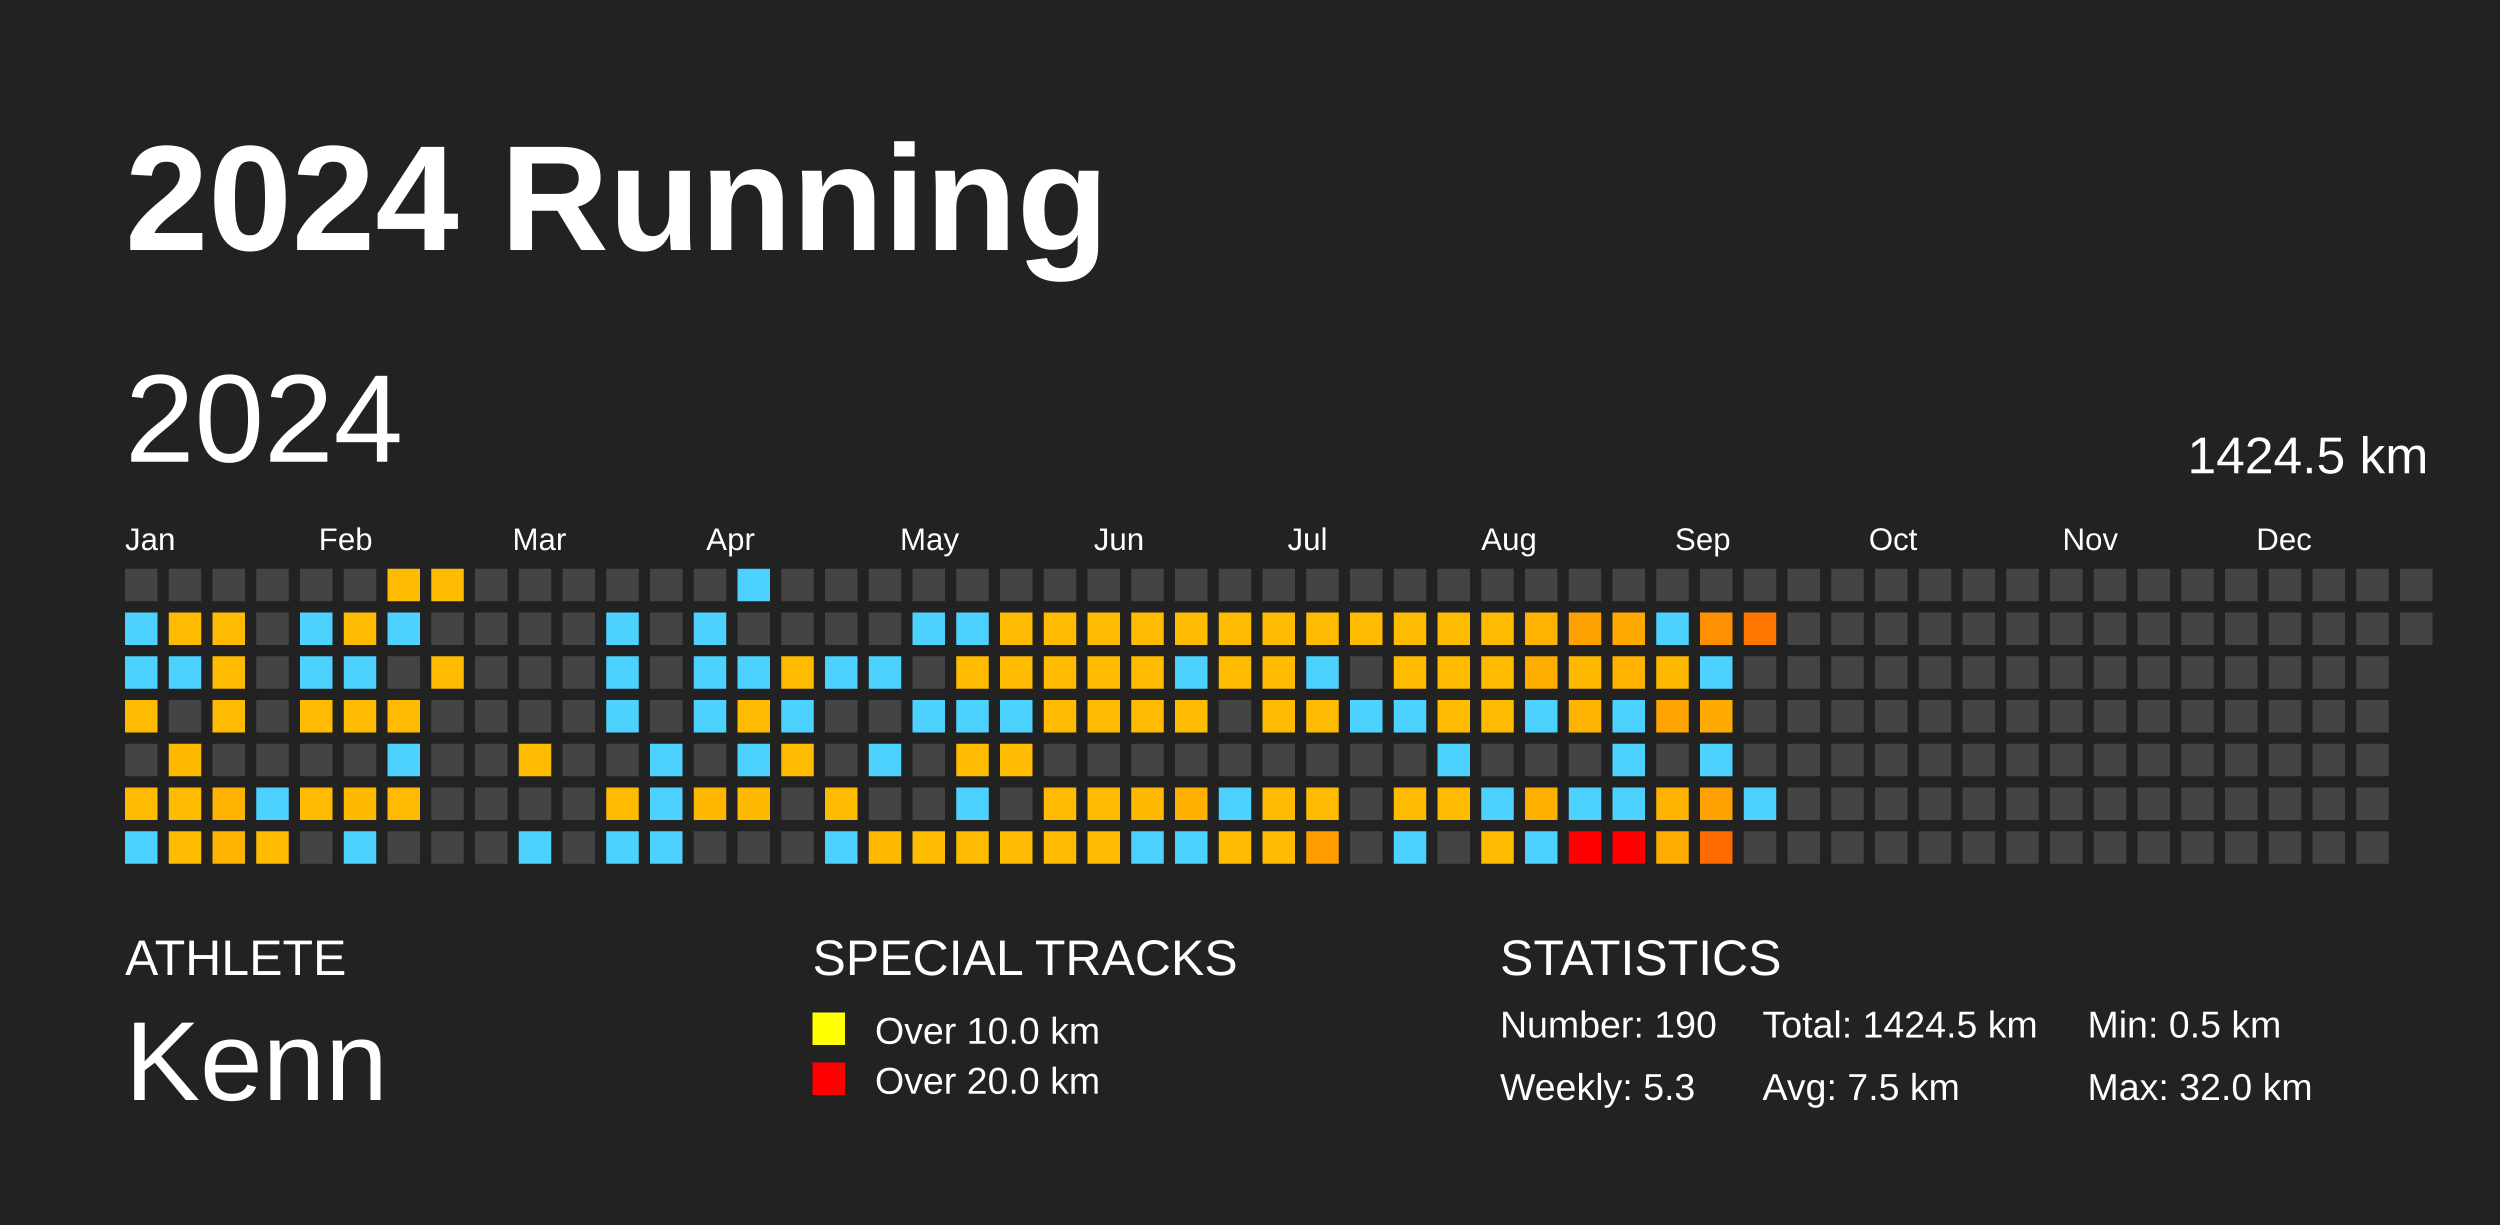
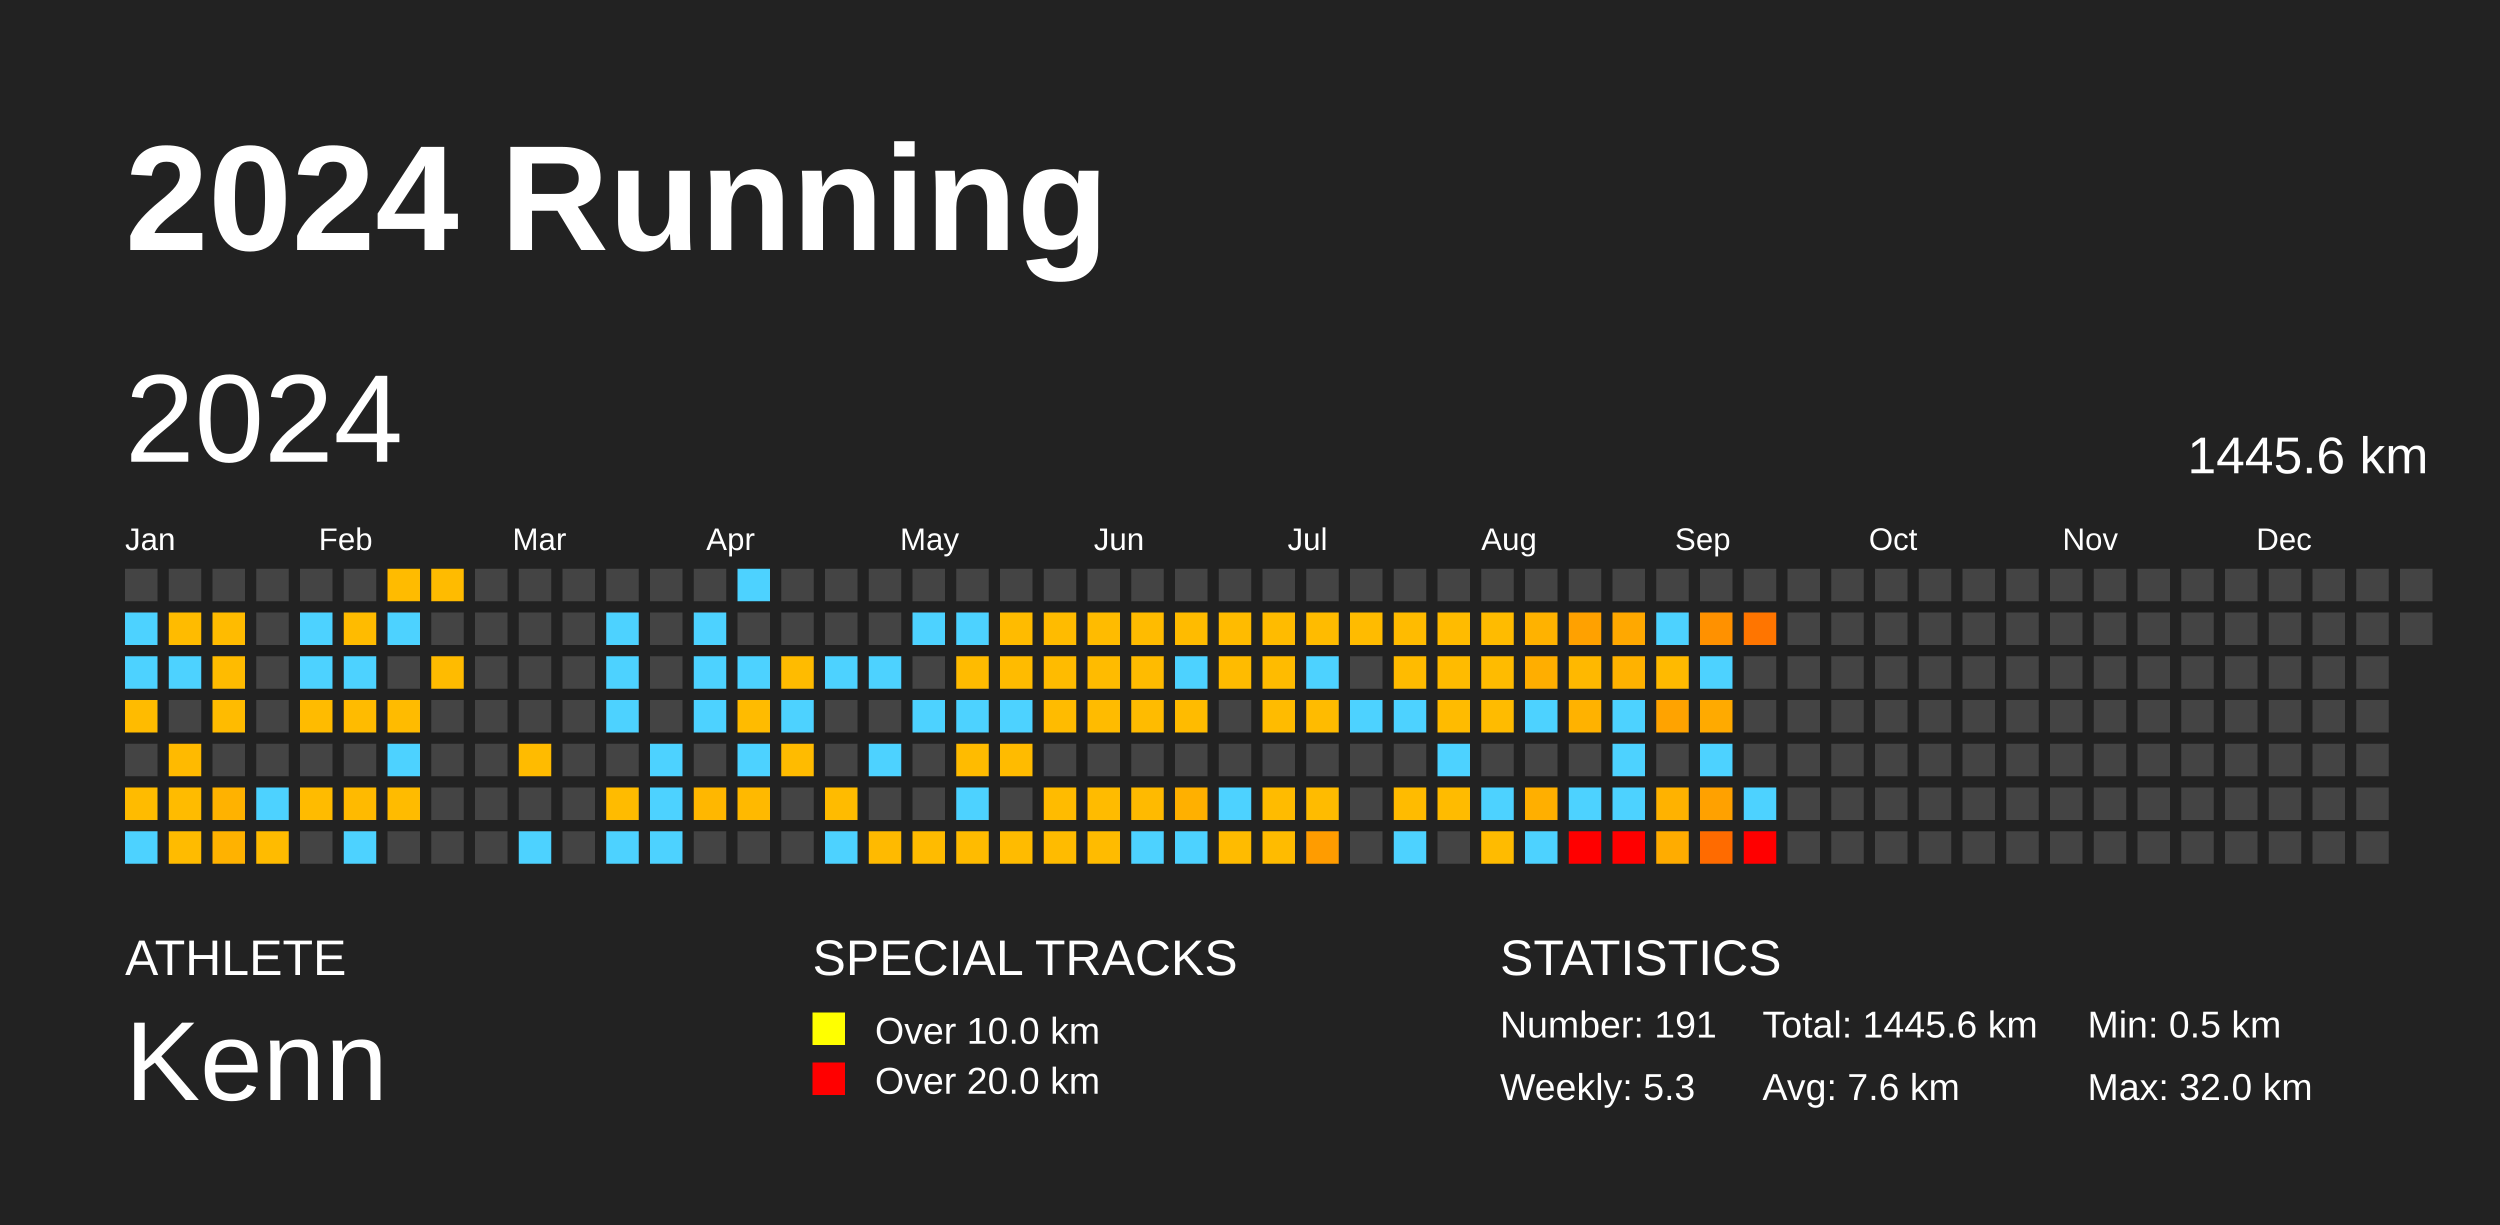
<svg xmlns="http://www.w3.org/2000/svg" baseProfile="full" height="98mm" version="1.1" viewBox="0,0,200,98" width="200mm">
  <defs />
  <rect fill="#222222" height="98" width="200" x="0" y="0" />
  <text fill="#FFFFFF" style="font-size:12px; font-family:Arial; font-weight:bold;" x="10" y="20">2024 Running</text>
  <text fill="#FFFFFF" style="font-size:4px; font-family:Arial" x="10" y="78">ATHLETE</text>
  <text fill="#FFFFFF" style="font-size:9px; font-family:Arial" x="10" y="88">Kenn</text>
  <text fill="#FFFFFF" style="font-size:4px; font-family:Arial" x="65" y="78">SPECIAL TRACKS</text>
  <rect fill="yellow" height="2.6" width="2.6" x="65" y="81" />
  <text fill="#FFFFFF" style="font-size:3px; font-family:Arial" x="70" y="83.5">Over 10.0 km</text>
  <rect fill="red" height="2.6" width="2.6" x="65" y="85" />
  <text fill="#FFFFFF" style="font-size:3px; font-family:Arial" x="70" y="87.5">Over 20.0 km</text>
  <text fill="#FFFFFF" style="font-size:4px; font-family:Arial" x="120" y="78">STATISTICS</text>
-   <text fill="#FFFFFF" style="font-size:3px; font-family:Arial" x="120" y="83">Number: 190</text>
+   <text fill="#FFFFFF" style="font-size:3px; font-family:Arial" x="120" y="83">Number: 191</text>
  <text fill="#FFFFFF" style="font-size:3px; font-family:Arial" x="120" y="88">Weekly: 5.3</text>
-   <text fill="#FFFFFF" style="font-size:3px; font-family:Arial" x="141" y="83">Total: 1424.5 km</text>
-   <text fill="#FFFFFF" style="font-size:3px; font-family:Arial" x="141" y="88">Avg: 7.5 km</text>
+   <text fill="#FFFFFF" style="font-size:3px; font-family:Arial" x="141" y="83">Total: 1445.6 km</text>
+   <text fill="#FFFFFF" style="font-size:3px; font-family:Arial" x="141" y="88">Avg: 7.6 km</text>
  <text fill="#FFFFFF" style="font-size:3px; font-family:Arial" x="167" y="83">Min: 0.5 km</text>
  <text fill="#FFFFFF" style="font-size:3px; font-family:Arial" x="167" y="88">Max: 32.0 km</text>
  <text dominant-baseline="hanging" fill="#FFFFFF" style="font-size:10.0px; font-family:Arial;" x="10" y="30">2024</text>
-   <text dominant-baseline="hanging" fill="#FFFFFF" style="font-size:4.125px; font-family:Arial;" x="175" y="35">1424.5 km</text>
+   <text dominant-baseline="hanging" fill="#FFFFFF" style="font-size:4.125px; font-family:Arial;" x="175" y="35">1445.6 km</text>
  <text fill="#FFFFFF" style="font-size:2.5px; font-family:Arial" x="10.0" y="44">Jan</text>
  <text fill="#FFFFFF" style="font-size:2.5px; font-family:Arial" x="25.5" y="44">Feb</text>
  <text fill="#FFFFFF" style="font-size:2.5px; font-family:Arial" x="41.0" y="44">Mar</text>
  <text fill="#FFFFFF" style="font-size:2.5px; font-family:Arial" x="56.5" y="44">Apr</text>
  <text fill="#FFFFFF" style="font-size:2.5px; font-family:Arial" x="72.0" y="44">May</text>
  <text fill="#FFFFFF" style="font-size:2.5px; font-family:Arial" x="87.5" y="44">Jun</text>
  <text fill="#FFFFFF" style="font-size:2.5px; font-family:Arial" x="103.0" y="44">Jul</text>
  <text fill="#FFFFFF" style="font-size:2.5px; font-family:Arial" x="118.5" y="44">Aug</text>
  <text fill="#FFFFFF" style="font-size:2.5px; font-family:Arial" x="134.0" y="44">Sep</text>
  <text fill="#FFFFFF" style="font-size:2.5px; font-family:Arial" x="149.5" y="44">Oct</text>
  <text fill="#FFFFFF" style="font-size:2.5px; font-family:Arial" x="165.0" y="44">Nov</text>
  <text fill="#FFFFFF" style="font-size:2.5px; font-family:Arial" x="180.5" y="44">Dec</text>
  <rect fill="#444444" height="2.6" width="2.6" x="10.0" y="45.5" />
  <rect fill="#4dd2ff" height="2.6" width="2.6" x="10.0" y="49.0" />
  <rect fill="#4dd2ff" height="2.6" width="2.6" x="10.0" y="52.5" />
  <rect fill="#ffbb00" height="2.6" width="2.6" x="10.0" y="56.0" />
  <rect fill="#444444" height="2.6" width="2.6" x="10.0" y="59.5" />
  <rect fill="#ffbb00" height="2.6" width="2.6" x="10.0" y="63.0" />
  <rect fill="#4dd2ff" height="2.6" width="2.6" x="10.0" y="66.5" />
  <rect fill="#444444" height="2.6" width="2.6" x="13.5" y="45.5" />
  <rect fill="#ffbb00" height="2.6" width="2.6" x="13.5" y="49.0" />
  <rect fill="#4dd2ff" height="2.6" width="2.6" x="13.5" y="52.5" />
  <rect fill="#444444" height="2.6" width="2.6" x="13.5" y="56.0" />
  <rect fill="#ffba00" height="2.6" width="2.6" x="13.5" y="59.5" />
  <rect fill="#ffbb00" height="2.6" width="2.6" x="13.5" y="63.0" />
  <rect fill="#ffbb00" height="2.6" width="2.6" x="13.5" y="66.5" />
  <rect fill="#444444" height="2.6" width="2.6" x="17.0" y="45.5" />
  <rect fill="#ffbb00" height="2.6" width="2.6" x="17.0" y="49.0" />
  <rect fill="#ffbb00" height="2.6" width="2.6" x="17.0" y="52.5" />
  <rect fill="#ffbb00" height="2.6" width="2.6" x="17.0" y="56.0" />
  <rect fill="#444444" height="2.6" width="2.6" x="17.0" y="59.5" />
  <rect fill="#ffb200" height="2.6" width="2.6" x="17.0" y="63.0" />
  <rect fill="#ffb200" height="2.6" width="2.6" x="17.0" y="66.5" />
  <rect fill="#444444" height="2.6" width="2.6" x="20.5" y="45.5" />
  <rect fill="#444444" height="2.6" width="2.6" x="20.5" y="49.0" />
  <rect fill="#444444" height="2.6" width="2.6" x="20.5" y="52.5" />
  <rect fill="#444444" height="2.6" width="2.6" x="20.5" y="56.0" />
  <rect fill="#444444" height="2.6" width="2.6" x="20.5" y="59.5" />
  <rect fill="#4dd2ff" height="2.6" width="2.6" x="20.5" y="63.0" />
  <rect fill="#ffbb00" height="2.6" width="2.6" x="20.5" y="66.5" />
  <rect fill="#444444" height="2.6" width="2.6" x="24.0" y="45.5" />
  <rect fill="#4dd2ff" height="2.6" width="2.6" x="24.0" y="49.0" />
  <rect fill="#4dd2ff" height="2.6" width="2.6" x="24.0" y="52.5" />
  <rect fill="#ffbb00" height="2.6" width="2.6" x="24.0" y="56.0" />
  <rect fill="#444444" height="2.6" width="2.6" x="24.0" y="59.5" />
  <rect fill="#ffbb00" height="2.6" width="2.6" x="24.0" y="63.0" />
  <rect fill="#444444" height="2.6" width="2.6" x="24.0" y="66.5" />
  <rect fill="#444444" height="2.6" width="2.6" x="27.5" y="45.5" />
  <rect fill="#ffbb00" height="2.6" width="2.6" x="27.5" y="49.0" />
  <rect fill="#4dd2ff" height="2.6" width="2.6" x="27.5" y="52.5" />
  <rect fill="#ffbb00" height="2.6" width="2.6" x="27.5" y="56.0" />
  <rect fill="#444444" height="2.6" width="2.6" x="27.5" y="59.5" />
  <rect fill="#ffba00" height="2.6" width="2.6" x="27.5" y="63.0" />
  <rect fill="#4dd2ff" height="2.6" width="2.6" x="27.5" y="66.5" />
  <rect fill="#ffbb00" height="2.6" width="2.6" x="31.0" y="45.5" />
  <rect fill="#4dd2ff" height="2.6" width="2.6" x="31.0" y="49.0" />
  <rect fill="#444444" height="2.6" width="2.6" x="31.0" y="52.5" />
  <rect fill="#ffbb00" height="2.6" width="2.6" x="31.0" y="56.0" />
  <rect fill="#4dd2ff" height="2.6" width="2.6" x="31.0" y="59.5" />
  <rect fill="#ffbb00" height="2.6" width="2.6" x="31.0" y="63.0" />
  <rect fill="#444444" height="2.6" width="2.6" x="31.0" y="66.5" />
  <rect fill="#ffbb00" height="2.6" width="2.6" x="34.5" y="45.5" />
  <rect fill="#444444" height="2.6" width="2.6" x="34.5" y="49.0" />
  <rect fill="#ffbb00" height="2.6" width="2.6" x="34.5" y="52.5" />
  <rect fill="#444444" height="2.6" width="2.6" x="34.5" y="56.0" />
  <rect fill="#444444" height="2.6" width="2.6" x="34.5" y="59.5" />
  <rect fill="#444444" height="2.6" width="2.6" x="34.5" y="63.0" />
  <rect fill="#444444" height="2.6" width="2.6" x="34.5" y="66.5" />
  <rect fill="#444444" height="2.6" width="2.6" x="38.0" y="45.5" />
  <rect fill="#444444" height="2.6" width="2.6" x="38.0" y="49.0" />
  <rect fill="#444444" height="2.6" width="2.6" x="38.0" y="52.5" />
  <rect fill="#444444" height="2.6" width="2.6" x="38.0" y="56.0" />
  <rect fill="#444444" height="2.6" width="2.6" x="38.0" y="59.5" />
  <rect fill="#444444" height="2.6" width="2.6" x="38.0" y="63.0" />
  <rect fill="#444444" height="2.6" width="2.6" x="38.0" y="66.5" />
  <rect fill="#444444" height="2.6" width="2.6" x="41.5" y="45.5" />
  <rect fill="#444444" height="2.6" width="2.6" x="41.5" y="49.0" />
  <rect fill="#444444" height="2.6" width="2.6" x="41.5" y="52.5" />
  <rect fill="#444444" height="2.6" width="2.6" x="41.5" y="56.0" />
  <rect fill="#ffbb00" height="2.6" width="2.6" x="41.5" y="59.5" />
  <rect fill="#444444" height="2.6" width="2.6" x="41.5" y="63.0" />
  <rect fill="#4dd2ff" height="2.6" width="2.6" x="41.5" y="66.5" />
  <rect fill="#444444" height="2.6" width="2.6" x="45.0" y="45.5" />
  <rect fill="#444444" height="2.6" width="2.6" x="45.0" y="49.0" />
  <rect fill="#444444" height="2.6" width="2.6" x="45.0" y="52.5" />
  <rect fill="#444444" height="2.6" width="2.6" x="45.0" y="56.0" />
  <rect fill="#444444" height="2.6" width="2.6" x="45.0" y="59.5" />
  <rect fill="#444444" height="2.6" width="2.6" x="45.0" y="63.0" />
  <rect fill="#444444" height="2.6" width="2.6" x="45.0" y="66.5" />
  <rect fill="#444444" height="2.6" width="2.6" x="48.5" y="45.5" />
  <rect fill="#4dd2ff" height="2.6" width="2.6" x="48.5" y="49.0" />
  <rect fill="#4dd2ff" height="2.6" width="2.6" x="48.5" y="52.5" />
  <rect fill="#4dd2ff" height="2.6" width="2.6" x="48.5" y="56.0" />
  <rect fill="#444444" height="2.6" width="2.6" x="48.5" y="59.5" />
  <rect fill="#ffbb00" height="2.6" width="2.6" x="48.5" y="63.0" />
  <rect fill="#4dd2ff" height="2.6" width="2.6" x="48.5" y="66.5" />
  <rect fill="#444444" height="2.6" width="2.6" x="52.0" y="45.5" />
  <rect fill="#444444" height="2.6" width="2.6" x="52.0" y="49.0" />
  <rect fill="#444444" height="2.6" width="2.6" x="52.0" y="52.5" />
  <rect fill="#444444" height="2.6" width="2.6" x="52.0" y="56.0" />
  <rect fill="#4dd2ff" height="2.6" width="2.6" x="52.0" y="59.5" />
  <rect fill="#4dd2ff" height="2.6" width="2.6" x="52.0" y="63.0" />
  <rect fill="#4dd2ff" height="2.6" width="2.6" x="52.0" y="66.5" />
  <rect fill="#444444" height="2.6" width="2.6" x="55.5" y="45.5" />
  <rect fill="#4dd2ff" height="2.6" width="2.6" x="55.5" y="49.0" />
  <rect fill="#4dd2ff" height="2.6" width="2.6" x="55.5" y="52.5" />
  <rect fill="#4dd2ff" height="2.6" width="2.6" x="55.5" y="56.0" />
  <rect fill="#444444" height="2.6" width="2.6" x="55.5" y="59.5" />
  <rect fill="#ffb700" height="2.6" width="2.6" x="55.5" y="63.0" />
  <rect fill="#444444" height="2.6" width="2.6" x="55.5" y="66.5" />
  <rect fill="#4dd2ff" height="2.6" width="2.6" x="59.0" y="45.5" />
  <rect fill="#444444" height="2.6" width="2.6" x="59.0" y="49.0" />
  <rect fill="#4dd2ff" height="2.6" width="2.6" x="59.0" y="52.5" />
  <rect fill="#ffbb00" height="2.6" width="2.6" x="59.0" y="56.0" />
  <rect fill="#4dd2ff" height="2.6" width="2.6" x="59.0" y="59.5" />
  <rect fill="#ffb900" height="2.6" width="2.6" x="59.0" y="63.0" />
  <rect fill="#444444" height="2.6" width="2.6" x="59.0" y="66.5" />
  <rect fill="#444444" height="2.6" width="2.6" x="62.5" y="45.5" />
  <rect fill="#444444" height="2.6" width="2.6" x="62.5" y="49.0" />
  <rect fill="#ffbb00" height="2.6" width="2.6" x="62.5" y="52.5" />
  <rect fill="#4dd2ff" height="2.6" width="2.6" x="62.5" y="56.0" />
  <rect fill="#ffbb00" height="2.6" width="2.6" x="62.5" y="59.5" />
  <rect fill="#444444" height="2.6" width="2.6" x="62.5" y="63.0" />
  <rect fill="#444444" height="2.6" width="2.6" x="62.5" y="66.5" />
  <rect fill="#444444" height="2.6" width="2.6" x="66.0" y="45.5" />
  <rect fill="#444444" height="2.6" width="2.6" x="66.0" y="49.0" />
  <rect fill="#4dd2ff" height="2.6" width="2.6" x="66.0" y="52.5" />
  <rect fill="#444444" height="2.6" width="2.6" x="66.0" y="56.0" />
  <rect fill="#444444" height="2.6" width="2.6" x="66.0" y="59.5" />
  <rect fill="#ffbb00" height="2.6" width="2.6" x="66.0" y="63.0" />
  <rect fill="#4dd2ff" height="2.6" width="2.6" x="66.0" y="66.5" />
  <rect fill="#444444" height="2.6" width="2.6" x="69.5" y="45.5" />
  <rect fill="#444444" height="2.6" width="2.6" x="69.5" y="49.0" />
  <rect fill="#4dd2ff" height="2.6" width="2.6" x="69.5" y="52.5" />
  <rect fill="#444444" height="2.6" width="2.6" x="69.5" y="56.0" />
  <rect fill="#4dd2ff" height="2.6" width="2.6" x="69.5" y="59.5" />
  <rect fill="#444444" height="2.6" width="2.6" x="69.5" y="63.0" />
  <rect fill="#ffba00" height="2.6" width="2.6" x="69.5" y="66.5" />
  <rect fill="#444444" height="2.6" width="2.6" x="73.0" y="45.5" />
  <rect fill="#4dd2ff" height="2.6" width="2.6" x="73.0" y="49.0" />
  <rect fill="#444444" height="2.6" width="2.6" x="73.0" y="52.5" />
  <rect fill="#4dd2ff" height="2.6" width="2.6" x="73.0" y="56.0" />
  <rect fill="#444444" height="2.6" width="2.6" x="73.0" y="59.5" />
  <rect fill="#444444" height="2.6" width="2.6" x="73.0" y="63.0" />
  <rect fill="#ffbb00" height="2.6" width="2.6" x="73.0" y="66.5" />
  <rect fill="#444444" height="2.6" width="2.6" x="76.5" y="45.5" />
  <rect fill="#4dd2ff" height="2.6" width="2.6" x="76.5" y="49.0" />
  <rect fill="#ffbb00" height="2.6" width="2.6" x="76.5" y="52.5" />
  <rect fill="#4dd2ff" height="2.6" width="2.6" x="76.5" y="56.0" />
  <rect fill="#ffbb00" height="2.6" width="2.6" x="76.5" y="59.5" />
  <rect fill="#4dd2ff" height="2.6" width="2.6" x="76.5" y="63.0" />
  <rect fill="#ffbb00" height="2.6" width="2.6" x="76.5" y="66.5" />
  <rect fill="#444444" height="2.6" width="2.6" x="80.0" y="45.5" />
  <rect fill="#ffbb00" height="2.6" width="2.6" x="80.0" y="49.0" />
  <rect fill="#ffbb00" height="2.6" width="2.6" x="80.0" y="52.5" />
  <rect fill="#4dd2ff" height="2.6" width="2.6" x="80.0" y="56.0" />
  <rect fill="#ffbb00" height="2.6" width="2.6" x="80.0" y="59.5" />
  <rect fill="#444444" height="2.6" width="2.6" x="80.0" y="63.0" />
  <rect fill="#ffbb00" height="2.6" width="2.6" x="80.0" y="66.5" />
  <rect fill="#444444" height="2.6" width="2.6" x="83.5" y="45.5" />
  <rect fill="#ffbb00" height="2.6" width="2.6" x="83.5" y="49.0" />
  <rect fill="#ffbb00" height="2.6" width="2.6" x="83.5" y="52.5" />
  <rect fill="#ffbb00" height="2.6" width="2.6" x="83.5" y="56.0" />
  <rect fill="#444444" height="2.6" width="2.6" x="83.5" y="59.5" />
  <rect fill="#ffbb00" height="2.6" width="2.6" x="83.5" y="63.0" />
  <rect fill="#ffbb00" height="2.6" width="2.6" x="83.5" y="66.5" />
  <rect fill="#444444" height="2.6" width="2.6" x="87.0" y="45.5" />
  <rect fill="#ffbb00" height="2.6" width="2.6" x="87.0" y="49.0" />
  <rect fill="#ffbb00" height="2.6" width="2.6" x="87.0" y="52.5" />
  <rect fill="#ffbb00" height="2.6" width="2.6" x="87.0" y="56.0" />
  <rect fill="#444444" height="2.6" width="2.6" x="87.0" y="59.5" />
  <rect fill="#ffbb00" height="2.6" width="2.6" x="87.0" y="63.0" />
  <rect fill="#ffbb00" height="2.6" width="2.6" x="87.0" y="66.5" />
  <rect fill="#444444" height="2.6" width="2.6" x="90.5" y="45.5" />
  <rect fill="#ffbb00" height="2.6" width="2.6" x="90.5" y="49.0" />
  <rect fill="#ffbb00" height="2.6" width="2.6" x="90.5" y="52.5" />
  <rect fill="#ffbb00" height="2.6" width="2.6" x="90.5" y="56.0" />
  <rect fill="#444444" height="2.6" width="2.6" x="90.5" y="59.5" />
  <rect fill="#ffba00" height="2.6" width="2.6" x="90.5" y="63.0" />
  <rect fill="#4dd2ff" height="2.6" width="2.6" x="90.5" y="66.5" />
  <rect fill="#444444" height="2.6" width="2.6" x="94.0" y="45.5" />
  <rect fill="#ffbb00" height="2.6" width="2.6" x="94.0" y="49.0" />
  <rect fill="#4dd2ff" height="2.6" width="2.6" x="94.0" y="52.5" />
  <rect fill="#ffbb00" height="2.6" width="2.6" x="94.0" y="56.0" />
  <rect fill="#444444" height="2.6" width="2.6" x="94.0" y="59.5" />
  <rect fill="#ffb000" height="2.6" width="2.6" x="94.0" y="63.0" />
  <rect fill="#4dd2ff" height="2.6" width="2.6" x="94.0" y="66.5" />
  <rect fill="#444444" height="2.6" width="2.6" x="97.5" y="45.5" />
  <rect fill="#ffbb00" height="2.6" width="2.6" x="97.5" y="49.0" />
  <rect fill="#ffbb00" height="2.6" width="2.6" x="97.5" y="52.5" />
  <rect fill="#444444" height="2.6" width="2.6" x="97.5" y="56.0" />
  <rect fill="#444444" height="2.6" width="2.6" x="97.5" y="59.5" />
  <rect fill="#4dd2ff" height="2.6" width="2.6" x="97.5" y="63.0" />
  <rect fill="#ffbb00" height="2.6" width="2.6" x="97.5" y="66.5" />
  <rect fill="#444444" height="2.6" width="2.6" x="101.0" y="45.5" />
  <rect fill="#ffbb00" height="2.6" width="2.6" x="101.0" y="49.0" />
  <rect fill="#ffbb00" height="2.6" width="2.6" x="101.0" y="52.5" />
  <rect fill="#ffbb00" height="2.6" width="2.6" x="101.0" y="56.0" />
  <rect fill="#444444" height="2.6" width="2.6" x="101.0" y="59.5" />
  <rect fill="#ffbb00" height="2.6" width="2.6" x="101.0" y="63.0" />
  <rect fill="#ffbb00" height="2.6" width="2.6" x="101.0" y="66.5" />
  <rect fill="#444444" height="2.6" width="2.6" x="104.5" y="45.5" />
  <rect fill="#ffbb00" height="2.6" width="2.6" x="104.5" y="49.0" />
  <rect fill="#4dd2ff" height="2.6" width="2.6" x="104.5" y="52.5" />
  <rect fill="#ffbb00" height="2.6" width="2.6" x="104.5" y="56.0" />
  <rect fill="#444444" height="2.6" width="2.6" x="104.5" y="59.5" />
  <rect fill="#ffbb00" height="2.6" width="2.6" x="104.5" y="63.0" />
  <rect fill="#ff9c00" height="2.6" width="2.6" x="104.5" y="66.5" />
  <rect fill="#444444" height="2.6" width="2.6" x="108.0" y="45.5" />
  <rect fill="#ffbb00" height="2.6" width="2.6" x="108.0" y="49.0" />
  <rect fill="#444444" height="2.6" width="2.6" x="108.0" y="52.5" />
  <rect fill="#4dd2ff" height="2.6" width="2.6" x="108.0" y="56.0" />
  <rect fill="#444444" height="2.6" width="2.6" x="108.0" y="59.5" />
  <rect fill="#444444" height="2.6" width="2.6" x="108.0" y="63.0" />
  <rect fill="#444444" height="2.6" width="2.6" x="108.0" y="66.5" />
  <rect fill="#444444" height="2.6" width="2.6" x="111.5" y="45.5" />
  <rect fill="#ffbb00" height="2.6" width="2.6" x="111.5" y="49.0" />
  <rect fill="#ffbb00" height="2.6" width="2.6" x="111.5" y="52.5" />
  <rect fill="#4dd2ff" height="2.6" width="2.6" x="111.5" y="56.0" />
  <rect fill="#444444" height="2.6" width="2.6" x="111.5" y="59.5" />
  <rect fill="#ffbb00" height="2.6" width="2.6" x="111.5" y="63.0" />
  <rect fill="#4dd2ff" height="2.6" width="2.6" x="111.5" y="66.5" />
  <rect fill="#444444" height="2.6" width="2.6" x="115.0" y="45.5" />
  <rect fill="#ffbb00" height="2.6" width="2.6" x="115.0" y="49.0" />
  <rect fill="#ffbb00" height="2.6" width="2.6" x="115.0" y="52.5" />
  <rect fill="#ffbb00" height="2.6" width="2.6" x="115.0" y="56.0" />
  <rect fill="#4dd2ff" height="2.6" width="2.6" x="115.0" y="59.5" />
  <rect fill="#ffbb00" height="2.6" width="2.6" x="115.0" y="63.0" />
  <rect fill="#444444" height="2.6" width="2.6" x="115.0" y="66.5" />
  <rect fill="#444444" height="2.6" width="2.6" x="118.5" y="45.5" />
  <rect fill="#ffbb00" height="2.6" width="2.6" x="118.5" y="49.0" />
  <rect fill="#ffbb00" height="2.6" width="2.6" x="118.5" y="52.5" />
  <rect fill="#ffbb00" height="2.6" width="2.6" x="118.5" y="56.0" />
  <rect fill="#444444" height="2.6" width="2.6" x="118.5" y="59.5" />
  <rect fill="#4dd2ff" height="2.6" width="2.6" x="118.5" y="63.0" />
  <rect fill="#ffbb00" height="2.6" width="2.6" x="118.5" y="66.5" />
  <rect fill="#444444" height="2.6" width="2.6" x="122.0" y="45.5" />
  <rect fill="#ffb200" height="2.6" width="2.6" x="122.0" y="49.0" />
  <rect fill="#ffae00" height="2.6" width="2.6" x="122.0" y="52.5" />
  <rect fill="#4dd2ff" height="2.6" width="2.6" x="122.0" y="56.0" />
  <rect fill="#444444" height="2.6" width="2.6" x="122.0" y="59.5" />
  <rect fill="#ffaf00" height="2.6" width="2.6" x="122.0" y="63.0" />
  <rect fill="#4dd2ff" height="2.6" width="2.6" x="122.0" y="66.5" />
  <rect fill="#444444" height="2.6" width="2.6" x="125.5" y="45.5" />
  <rect fill="#ffa100" height="2.6" width="2.6" x="125.5" y="49.0" />
  <rect fill="#ffb800" height="2.6" width="2.6" x="125.5" y="52.5" />
  <rect fill="#ffb200" height="2.6" width="2.6" x="125.5" y="56.0" />
  <rect fill="#444444" height="2.6" width="2.6" x="125.5" y="59.5" />
  <rect fill="#4dd2ff" height="2.6" width="2.6" x="125.5" y="63.0" />
  <rect fill="red" height="2.6" width="2.6" x="125.5" y="66.5" />
  <rect fill="#444444" height="2.6" width="2.6" x="129.0" y="45.5" />
  <rect fill="#ffa800" height="2.6" width="2.6" x="129.0" y="49.0" />
  <rect fill="#ffb200" height="2.6" width="2.6" x="129.0" y="52.5" />
  <rect fill="#4dd2ff" height="2.6" width="2.6" x="129.0" y="56.0" />
  <rect fill="#4dd2ff" height="2.6" width="2.6" x="129.0" y="59.5" />
  <rect fill="#4dd2ff" height="2.6" width="2.6" x="129.0" y="63.0" />
  <rect fill="red" height="2.6" width="2.6" x="129.0" y="66.5" />
  <rect fill="#444444" height="2.6" width="2.6" x="132.5" y="45.5" />
  <rect fill="#4dd2ff" height="2.6" width="2.6" x="132.5" y="49.0" />
  <rect fill="#ffba00" height="2.6" width="2.6" x="132.5" y="52.5" />
  <rect fill="#ffa300" height="2.6" width="2.6" x="132.5" y="56.0" />
  <rect fill="#444444" height="2.6" width="2.6" x="132.5" y="59.5" />
  <rect fill="#ffb200" height="2.6" width="2.6" x="132.5" y="63.0" />
  <rect fill="#ffac00" height="2.6" width="2.6" x="132.5" y="66.5" />
  <rect fill="#444444" height="2.6" width="2.6" x="136.0" y="45.5" />
  <rect fill="#ff9100" height="2.6" width="2.6" x="136.0" y="49.0" />
  <rect fill="#4dd2ff" height="2.6" width="2.6" x="136.0" y="52.5" />
  <rect fill="#ffaa00" height="2.6" width="2.6" x="136.0" y="56.0" />
  <rect fill="#4dd2ff" height="2.6" width="2.6" x="136.0" y="59.5" />
  <rect fill="#ffa100" height="2.6" width="2.6" x="136.0" y="63.0" />
  <rect fill="#ff6b00" height="2.6" width="2.6" x="136.0" y="66.5" />
  <rect fill="#444444" height="2.6" width="2.6" x="139.5" y="45.5" />
  <rect fill="#ff7500" height="2.6" width="2.6" x="139.5" y="49.0" />
  <rect fill="#444444" height="2.6" width="2.6" x="139.5" y="52.5" />
  <rect fill="#444444" height="2.6" width="2.6" x="139.5" y="56.0" />
  <rect fill="#444444" height="2.6" width="2.6" x="139.5" y="59.5" />
  <rect fill="#4dd2ff" height="2.6" width="2.6" x="139.5" y="63.0" />
-   <rect fill="#444444" height="2.6" width="2.6" x="139.5" y="66.5" />
+   <rect fill="red" height="2.6" width="2.6" x="139.5" y="66.5" />
  <rect fill="#444444" height="2.6" width="2.6" x="143.0" y="45.5" />
  <rect fill="#444444" height="2.6" width="2.6" x="143.0" y="49.0" />
  <rect fill="#444444" height="2.6" width="2.6" x="143.0" y="52.5" />
  <rect fill="#444444" height="2.6" width="2.6" x="143.0" y="56.0" />
  <rect fill="#444444" height="2.6" width="2.6" x="143.0" y="59.5" />
  <rect fill="#444444" height="2.6" width="2.6" x="143.0" y="63.0" />
  <rect fill="#444444" height="2.6" width="2.6" x="143.0" y="66.5" />
  <rect fill="#444444" height="2.6" width="2.6" x="146.5" y="45.5" />
  <rect fill="#444444" height="2.6" width="2.6" x="146.5" y="49.0" />
  <rect fill="#444444" height="2.6" width="2.6" x="146.5" y="52.5" />
  <rect fill="#444444" height="2.6" width="2.6" x="146.5" y="56.0" />
  <rect fill="#444444" height="2.6" width="2.6" x="146.5" y="59.5" />
  <rect fill="#444444" height="2.6" width="2.6" x="146.5" y="63.0" />
  <rect fill="#444444" height="2.6" width="2.6" x="146.5" y="66.5" />
  <rect fill="#444444" height="2.6" width="2.6" x="150.0" y="45.5" />
  <rect fill="#444444" height="2.6" width="2.6" x="150.0" y="49.0" />
  <rect fill="#444444" height="2.6" width="2.6" x="150.0" y="52.5" />
  <rect fill="#444444" height="2.6" width="2.6" x="150.0" y="56.0" />
  <rect fill="#444444" height="2.6" width="2.6" x="150.0" y="59.5" />
  <rect fill="#444444" height="2.6" width="2.6" x="150.0" y="63.0" />
  <rect fill="#444444" height="2.6" width="2.6" x="150.0" y="66.5" />
  <rect fill="#444444" height="2.6" width="2.6" x="153.5" y="45.5" />
  <rect fill="#444444" height="2.6" width="2.6" x="153.5" y="49.0" />
  <rect fill="#444444" height="2.6" width="2.6" x="153.5" y="52.5" />
  <rect fill="#444444" height="2.6" width="2.6" x="153.5" y="56.0" />
  <rect fill="#444444" height="2.6" width="2.6" x="153.5" y="59.5" />
  <rect fill="#444444" height="2.6" width="2.6" x="153.5" y="63.0" />
  <rect fill="#444444" height="2.6" width="2.6" x="153.5" y="66.5" />
  <rect fill="#444444" height="2.6" width="2.6" x="157.0" y="45.5" />
  <rect fill="#444444" height="2.6" width="2.6" x="157.0" y="49.0" />
  <rect fill="#444444" height="2.6" width="2.6" x="157.0" y="52.5" />
  <rect fill="#444444" height="2.6" width="2.6" x="157.0" y="56.0" />
  <rect fill="#444444" height="2.6" width="2.6" x="157.0" y="59.5" />
  <rect fill="#444444" height="2.6" width="2.6" x="157.0" y="63.0" />
  <rect fill="#444444" height="2.6" width="2.6" x="157.0" y="66.5" />
  <rect fill="#444444" height="2.6" width="2.6" x="160.5" y="45.5" />
  <rect fill="#444444" height="2.6" width="2.6" x="160.5" y="49.0" />
  <rect fill="#444444" height="2.6" width="2.6" x="160.5" y="52.5" />
  <rect fill="#444444" height="2.6" width="2.6" x="160.5" y="56.0" />
  <rect fill="#444444" height="2.6" width="2.6" x="160.5" y="59.5" />
  <rect fill="#444444" height="2.6" width="2.6" x="160.5" y="63.0" />
  <rect fill="#444444" height="2.6" width="2.6" x="160.5" y="66.5" />
  <rect fill="#444444" height="2.6" width="2.6" x="164.0" y="45.5" />
  <rect fill="#444444" height="2.6" width="2.6" x="164.0" y="49.0" />
  <rect fill="#444444" height="2.6" width="2.6" x="164.0" y="52.5" />
  <rect fill="#444444" height="2.6" width="2.6" x="164.0" y="56.0" />
  <rect fill="#444444" height="2.6" width="2.6" x="164.0" y="59.5" />
  <rect fill="#444444" height="2.6" width="2.6" x="164.0" y="63.0" />
  <rect fill="#444444" height="2.6" width="2.6" x="164.0" y="66.5" />
  <rect fill="#444444" height="2.6" width="2.6" x="167.5" y="45.5" />
  <rect fill="#444444" height="2.6" width="2.6" x="167.5" y="49.0" />
  <rect fill="#444444" height="2.6" width="2.6" x="167.5" y="52.5" />
  <rect fill="#444444" height="2.6" width="2.6" x="167.5" y="56.0" />
  <rect fill="#444444" height="2.6" width="2.6" x="167.5" y="59.5" />
  <rect fill="#444444" height="2.6" width="2.6" x="167.5" y="63.0" />
  <rect fill="#444444" height="2.6" width="2.6" x="167.5" y="66.5" />
  <rect fill="#444444" height="2.6" width="2.6" x="171.0" y="45.5" />
  <rect fill="#444444" height="2.6" width="2.6" x="171.0" y="49.0" />
  <rect fill="#444444" height="2.6" width="2.6" x="171.0" y="52.5" />
  <rect fill="#444444" height="2.6" width="2.6" x="171.0" y="56.0" />
  <rect fill="#444444" height="2.6" width="2.6" x="171.0" y="59.5" />
  <rect fill="#444444" height="2.6" width="2.6" x="171.0" y="63.0" />
  <rect fill="#444444" height="2.6" width="2.6" x="171.0" y="66.5" />
  <rect fill="#444444" height="2.6" width="2.6" x="174.5" y="45.5" />
  <rect fill="#444444" height="2.6" width="2.6" x="174.5" y="49.0" />
  <rect fill="#444444" height="2.6" width="2.6" x="174.5" y="52.5" />
  <rect fill="#444444" height="2.6" width="2.6" x="174.5" y="56.0" />
  <rect fill="#444444" height="2.6" width="2.6" x="174.5" y="59.5" />
  <rect fill="#444444" height="2.6" width="2.6" x="174.5" y="63.0" />
  <rect fill="#444444" height="2.6" width="2.6" x="174.5" y="66.5" />
  <rect fill="#444444" height="2.6" width="2.6" x="178.0" y="45.5" />
  <rect fill="#444444" height="2.6" width="2.6" x="178.0" y="49.0" />
  <rect fill="#444444" height="2.6" width="2.6" x="178.0" y="52.5" />
  <rect fill="#444444" height="2.6" width="2.6" x="178.0" y="56.0" />
  <rect fill="#444444" height="2.6" width="2.6" x="178.0" y="59.5" />
  <rect fill="#444444" height="2.6" width="2.6" x="178.0" y="63.0" />
  <rect fill="#444444" height="2.6" width="2.6" x="178.0" y="66.5" />
  <rect fill="#444444" height="2.6" width="2.6" x="181.5" y="45.5" />
  <rect fill="#444444" height="2.6" width="2.6" x="181.5" y="49.0" />
  <rect fill="#444444" height="2.6" width="2.6" x="181.5" y="52.5" />
  <rect fill="#444444" height="2.6" width="2.6" x="181.5" y="56.0" />
  <rect fill="#444444" height="2.6" width="2.6" x="181.5" y="59.5" />
  <rect fill="#444444" height="2.6" width="2.6" x="181.5" y="63.0" />
  <rect fill="#444444" height="2.6" width="2.6" x="181.5" y="66.5" />
  <rect fill="#444444" height="2.6" width="2.6" x="185.0" y="45.5" />
  <rect fill="#444444" height="2.6" width="2.6" x="185.0" y="49.0" />
  <rect fill="#444444" height="2.6" width="2.6" x="185.0" y="52.5" />
  <rect fill="#444444" height="2.6" width="2.6" x="185.0" y="56.0" />
  <rect fill="#444444" height="2.6" width="2.6" x="185.0" y="59.5" />
  <rect fill="#444444" height="2.6" width="2.6" x="185.0" y="63.0" />
  <rect fill="#444444" height="2.6" width="2.6" x="185.0" y="66.5" />
  <rect fill="#444444" height="2.6" width="2.6" x="188.5" y="45.5" />
  <rect fill="#444444" height="2.6" width="2.6" x="188.5" y="49.0" />
  <rect fill="#444444" height="2.6" width="2.6" x="188.5" y="52.5" />
  <rect fill="#444444" height="2.6" width="2.6" x="188.5" y="56.0" />
  <rect fill="#444444" height="2.6" width="2.6" x="188.5" y="59.5" />
  <rect fill="#444444" height="2.6" width="2.6" x="188.5" y="63.0" />
  <rect fill="#444444" height="2.6" width="2.6" x="188.5" y="66.5" />
  <rect fill="#444444" height="2.6" width="2.6" x="192.0" y="45.5" />
  <rect fill="#444444" height="2.6" width="2.6" x="192.0" y="49.0" />
</svg>
